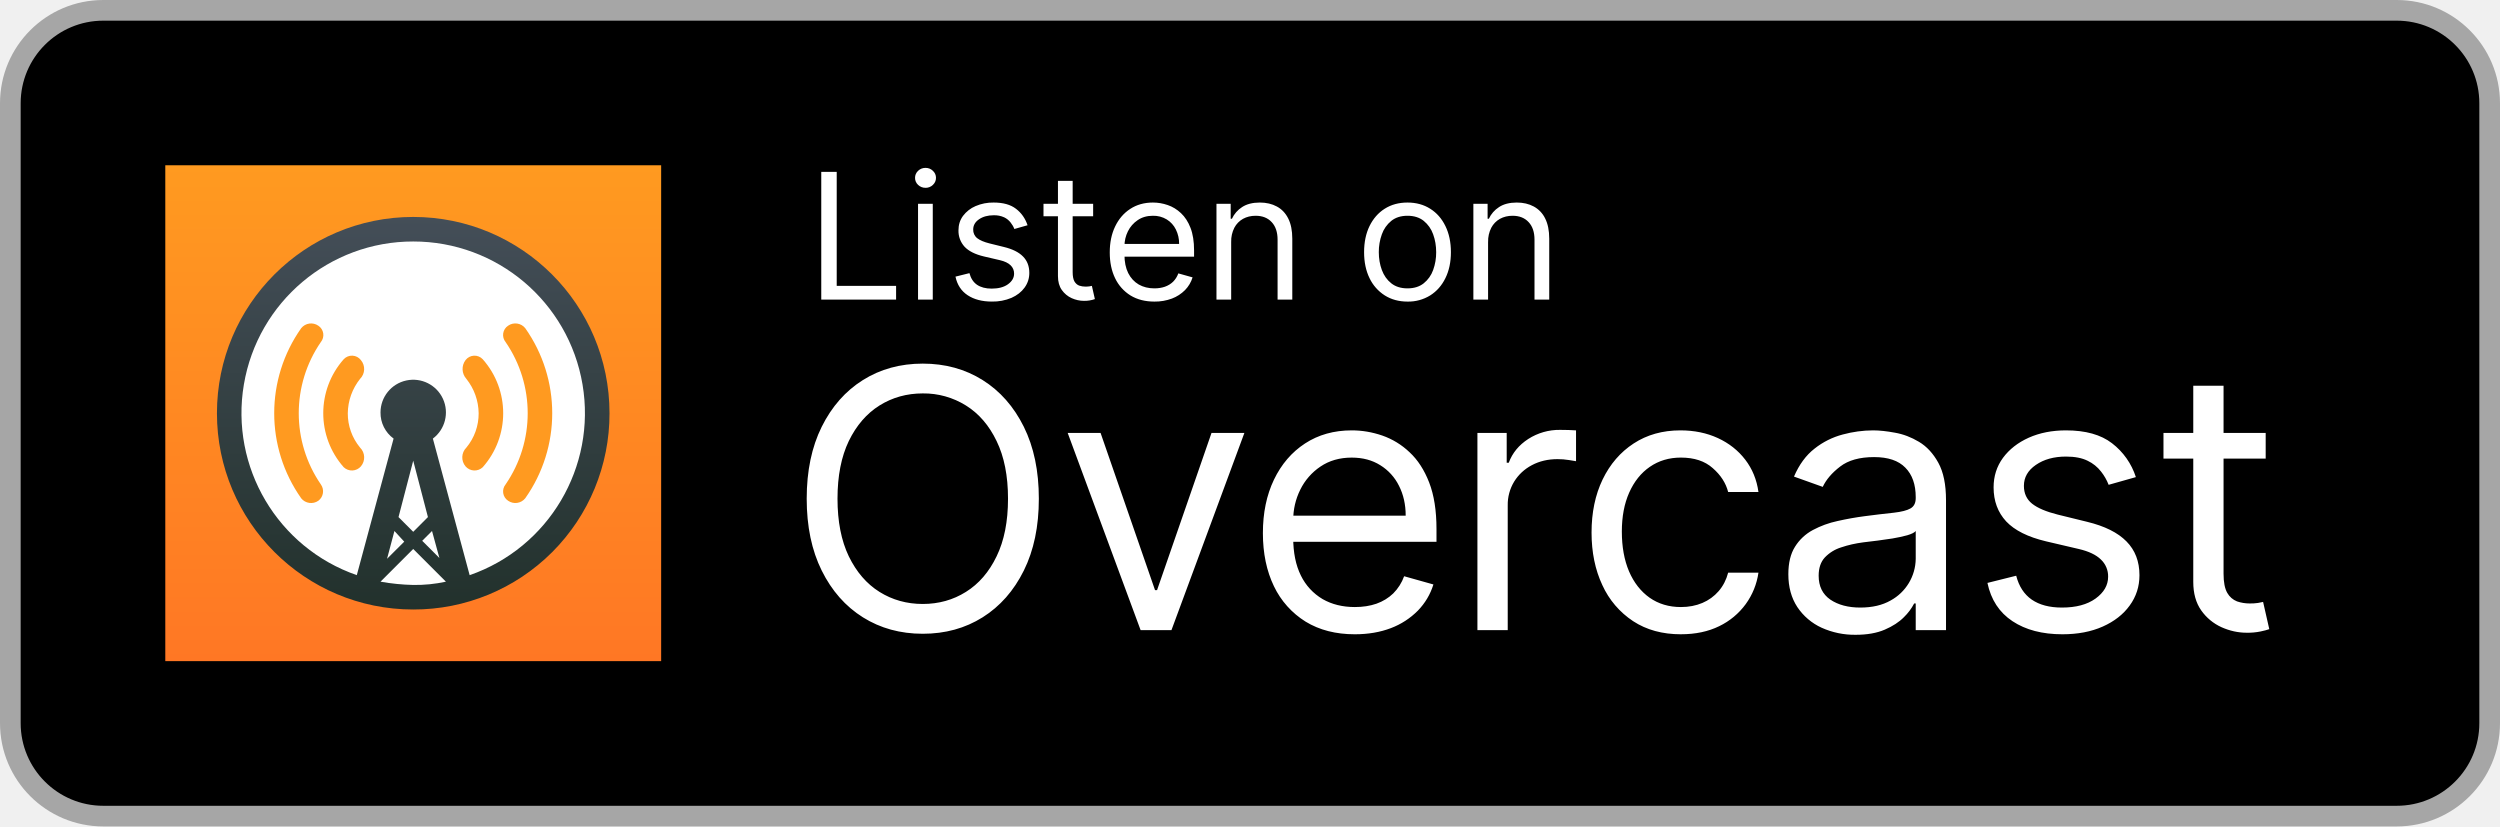
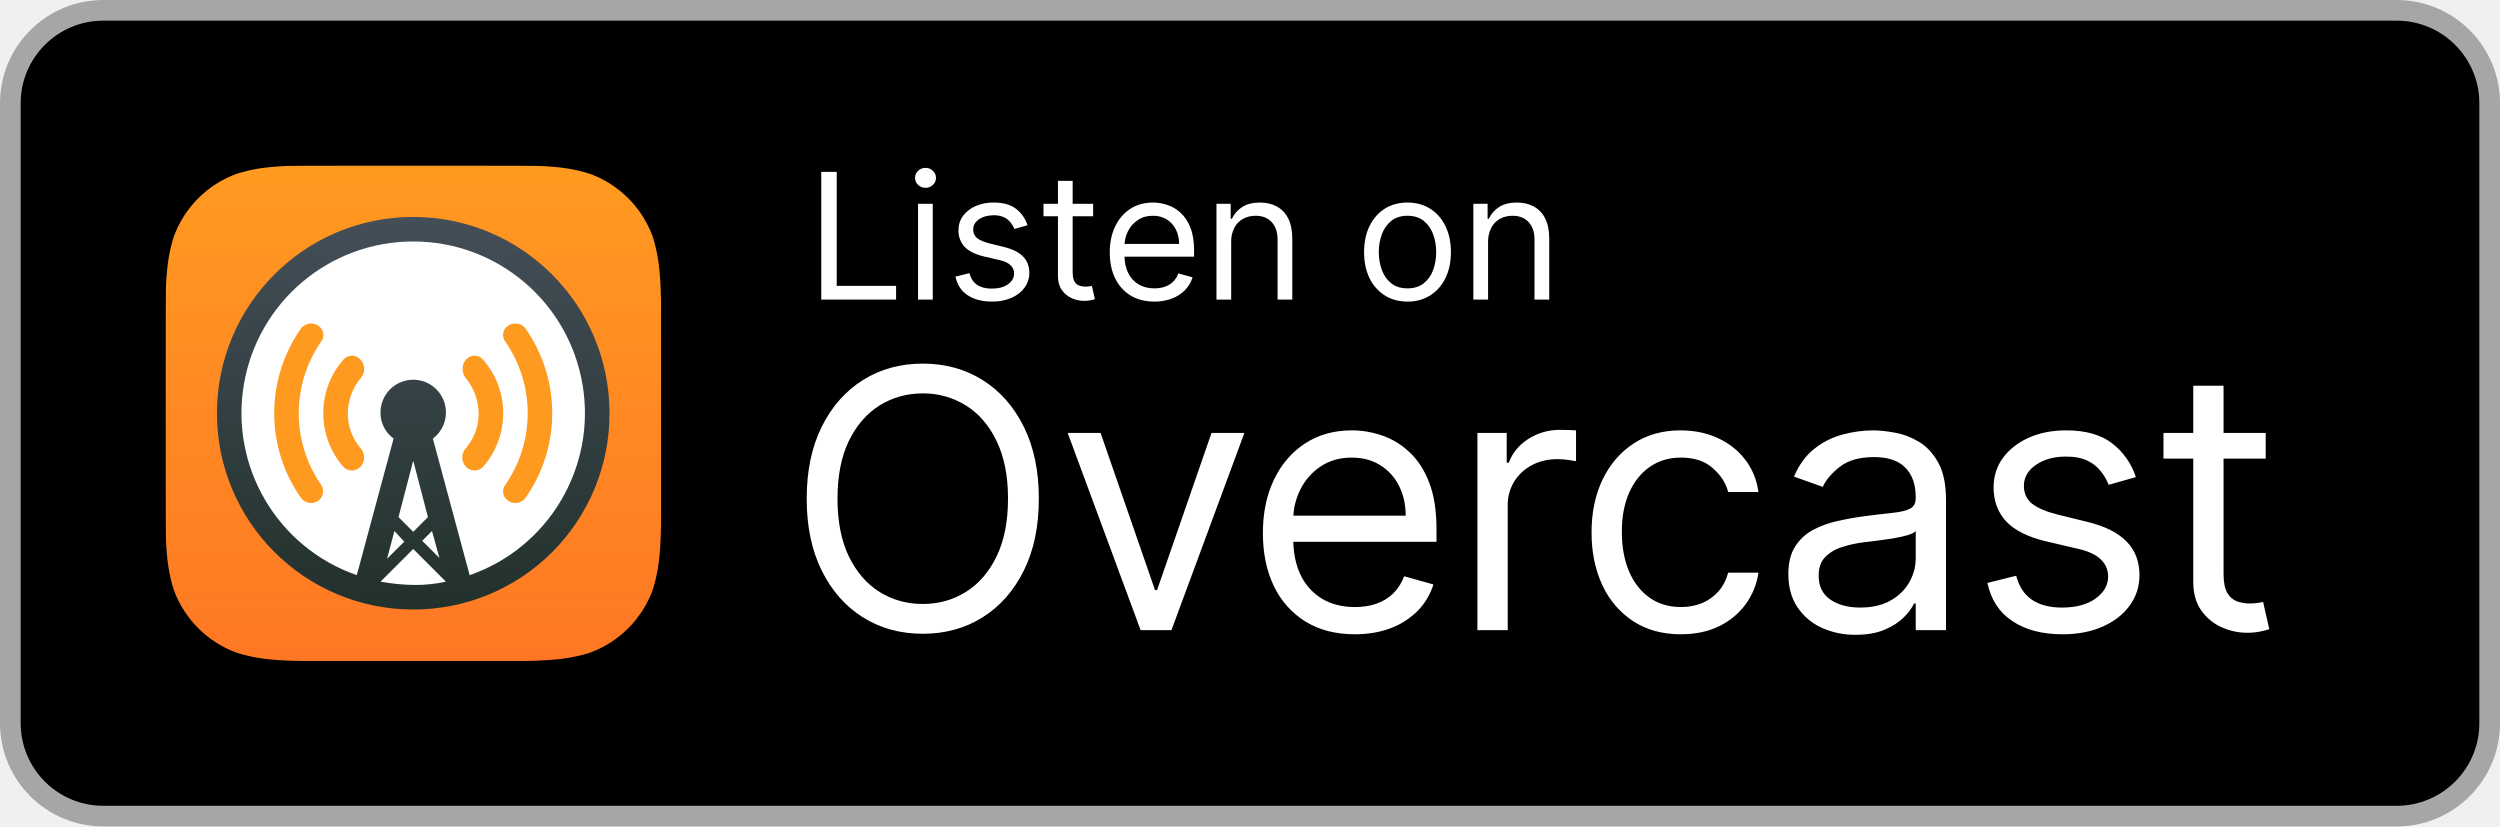
<svg xmlns="http://www.w3.org/2000/svg" fill="none" viewBox="0 0 121 40">
  <defs>
-     <linearGradient id="overcast-dark__b" x1="0" x2="0" y1="0" y2="24" gradientUnits="userSpaceOnUse">
+     <linearGradient id="overcast-dark__c" x1="0" x2="0" y1="0" y2="24" gradientUnits="userSpaceOnUse">
      <stop stop-color="#FF9A20" />
      <stop offset="1" stop-color="#FF7724" />
    </linearGradient>
-     <linearGradient id="overcast-dark__c" x1="10.5" x2="10.5" y1="10.5" y2="29.5" gradientUnits="userSpaceOnUse">
+     <linearGradient id="overcast-dark__d" x1="10.5" x2="10.5" y1="10.5" y2="29.5" gradientUnits="userSpaceOnUse">
      <stop stop-color="#444E58" />
      <stop offset="1" stop-color="#22312C" />
    </linearGradient>
    <clipPath id="overcast-dark__a">
      <path fill="#fff" d="M8 8h24v24H8z" />
    </clipPath>
  </defs>
  <rect width="120" height="39" x=".5" y=".5" fill="#000" rx="4.5" />
  <rect width="120" height="39" x=".5" y=".5" stroke="#A6A6A6" rx="4.5" />
  <g clip-path="url(#overcast-dark__a)">
-     <path fill="url(#overcast-dark__b)" d="M0 0h24v24H0z" transform="translate(8 8)" />
-     <path fill="#fff" fill-rule="evenodd" d="M20 29a9 9 0 1 0 0-18 9 9 0 0 0 0 18Z" clip-rule="evenodd" />
-     <path fill="url(#overcast-dark__c)" fill-rule="evenodd" d="M10.5 20a9.5 9.5 0 0 0 9.5 9.5 9.477 9.477 0 0 0 9.5-9.5 9.5 9.5 0 0 0-19 0Zm10.212 5.027L20 25.74l-.712-.713.712-2.73.712 2.73Zm-1.622.673-.357 1.346.832-.83-.475-.516Zm1.345.475.475-.475.357 1.307-.832-.832Zm1.149 1.98L20 26.57l-1.583 1.583c.523.094 1.052.147 1.583.159a6.93 6.93 0 0 0 1.584-.159Zm-9.78-9.547A8.305 8.305 0 0 1 20 11.688a8.305 8.305 0 0 1 2.731 16.15l-1.78-6.61a1.583 1.583 0 1 0-2.534-1.267c-.008.5.229.972.633 1.266l-1.781 6.61a8.304 8.304 0 0 1-5.465-9.23Z" clip-rule="evenodd" />
-     <path fill="#FF9A20" fill-rule="evenodd" d="M14.577 24.117a.614.614 0 0 0 .831.119.571.571 0 0 0 .12-.792 6.083 6.083 0 0 1 0-6.887.538.538 0 0 0-.12-.792.614.614 0 0 0-.83.119 7.14 7.14 0 0 0 0 8.233Zm10.015.119a.614.614 0 0 0 .83-.12 7.14 7.14 0 0 0 0-8.232.614.614 0 0 0-.83-.12.538.538 0 0 0-.12.793 6.083 6.083 0 0 1 0 6.887.538.538 0 0 0 .12.792Zm-2.02-2.573a.672.672 0 0 0-.039.91.575.575 0 0 0 .832.04 3.944 3.944 0 0 0 0-5.225.545.545 0 0 0-.832.04.715.715 0 0 0 .04.91A2.72 2.72 0 0 1 23.167 20a2.583 2.583 0 0 1-.594 1.663Zm-5.105.91a.575.575 0 0 1-.832.04 3.944 3.944 0 0 1 0-5.225.544.544 0 0 1 .832.04.672.672 0 0 1-.04.91A2.718 2.718 0 0 0 16.833 20a2.584 2.584 0 0 0 .594 1.663.67.67 0 0 1 .04.91Z" clip-rule="evenodd" />
+     <mask id="overcast-dark__b" width="25" height="25" x="8" y="8" maskUnits="userSpaceOnUse" style="mask-type:alpha">
+       <path fill="#000" fill-rule="evenodd" d="M16.37 8h7.264c2.41 0 3.613 0 4.911.41a5.098 5.098 0 0 1 3.048 3.047c.41 1.298.41 2.502.41 4.912v7.265c0 2.41 0 3.613-.41 4.911a5.098 5.098 0 0 1-3.048 3.048c-1.298.41-2.501.41-4.911.41h-7.265c-2.41 0-3.614 0-4.912-.41a5.098 5.098 0 0 1-3.047-3.048C8 27.247 8 26.044 8 23.634v-7.265c0-2.41 0-3.614.41-4.912a5.096 5.096 0 0 1 3.05-3.047C12.758 8 13.96 8 16.372 8" clip-rule="evenodd" />
+     </mask>
+     <g mask="url(#overcast-dark__b)">
+       <path fill="url(#overcast-dark__c)" d="M0 0h24v24H0z" transform="translate(8 8)" />
+       <path fill="#fff" fill-rule="evenodd" d="M20 29a9 9 0 1 0 0-18 9 9 0 0 0 0 18Z" clip-rule="evenodd" />
+       <path fill="url(#overcast-dark__d)" fill-rule="evenodd" d="M10.5 20a9.5 9.5 0 0 0 9.5 9.5 9.477 9.477 0 0 0 9.5-9.5 9.5 9.5 0 0 0-19 0Zm10.212 5.027L20 25.74l-.712-.713.712-2.73.712 2.73Zm-1.622.673-.357 1.346.832-.83-.475-.516Zm1.345.475.475-.475.357 1.307-.832-.832Zm1.149 1.98L20 26.57l-1.583 1.583c.523.094 1.052.147 1.583.159a6.93 6.93 0 0 0 1.584-.159Zm-9.78-9.547A8.305 8.305 0 0 1 20 11.688a8.305 8.305 0 0 1 2.731 16.15l-1.78-6.61a1.583 1.583 0 1 0-2.534-1.267c-.008.5.229.972.633 1.266l-1.781 6.61a8.304 8.304 0 0 1-5.465-9.23Z" clip-rule="evenodd" />
+       <path fill="#FF9A20" fill-rule="evenodd" d="M14.577 24.117a.614.614 0 0 0 .831.119.571.571 0 0 0 .12-.792 6.083 6.083 0 0 1 0-6.887.538.538 0 0 0-.12-.792.614.614 0 0 0-.83.119 7.14 7.14 0 0 0 0 8.233Zm10.015.119a.614.614 0 0 0 .83-.12 7.14 7.14 0 0 0 0-8.232.614.614 0 0 0-.83-.12.538.538 0 0 0-.12.793 6.083 6.083 0 0 1 0 6.887.538.538 0 0 0 .12.792Zm-2.02-2.573a.672.672 0 0 0-.039.91.575.575 0 0 0 .832.04 3.944 3.944 0 0 0 0-5.225.545.545 0 0 0-.832.04.715.715 0 0 0 .04.91A2.72 2.72 0 0 1 23.167 20a2.583 2.583 0 0 1-.594 1.663Zm-5.105.91a.575.575 0 0 1-.832.04 3.944 3.944 0 0 1 0-5.225.544.544 0 0 1 .832.04.672.672 0 0 1-.04.91A2.718 2.718 0 0 0 16.833 20a2.584 2.584 0 0 0 .594 1.663.67.67 0 0 1 .04.91Z" clip-rule="evenodd" />
+     </g>
  </g>
  <path fill="#fff" d="M39.749 14.5V8.318h.748v5.518h2.874v.664h-3.622Zm4.684 0V9.864h.713V14.5h-.713Zm.362-5.41a.506.506 0 0 1-.359-.141.456.456 0 0 1-.148-.341c0-.133.05-.247.148-.341.1-.095.22-.142.36-.142.138 0 .257.047.356.142.1.094.15.208.15.341 0 .133-.05.246-.15.341a.496.496 0 0 1-.357.142Zm4.94 1.812-.64.181c-.04-.107-.1-.21-.179-.31a.865.865 0 0 0-.313-.254 1.14 1.14 0 0 0-.51-.1c-.284 0-.52.065-.71.196-.187.129-.28.293-.28.492a.51.51 0 0 0 .192.42c.13.102.33.188.604.256l.688.17c.415.1.724.254.927.461.203.206.305.47.305.794 0 .266-.077.503-.23.713-.15.209-.362.374-.633.495a2.33 2.33 0 0 1-.948.18c-.473 0-.864-.102-1.174-.307-.31-.205-.506-.505-.589-.9l.676-.169c.065.25.186.437.365.562.182.124.418.187.71.187.332 0 .595-.07.79-.211.198-.143.296-.314.296-.514a.54.54 0 0 0-.169-.404c-.112-.11-.285-.193-.519-.248l-.773-.18c-.424-.101-.736-.257-.935-.469a1.133 1.133 0 0 1-.296-.8c0-.261.073-.493.22-.694a1.5 1.5 0 0 1 .607-.474 2.13 2.13 0 0 1 .875-.172c.46 0 .82.1 1.081.302.264.201.45.467.561.797Zm3.173-1.038v.603h-2.403v-.603h2.403Zm-1.703-1.111h.712v4.419c0 .201.03.352.088.453.06.098.137.165.23.199a.92.92 0 0 0 .298.048c.079 0 .143-.004.194-.012l.12-.024.145.64a1.491 1.491 0 0 1-.531.085c-.201 0-.399-.044-.592-.13a1.177 1.177 0 0 1-.477-.396c-.125-.177-.187-.4-.187-.67V8.753Zm4.668 5.844c-.447 0-.832-.099-1.156-.296a1.99 1.99 0 0 1-.745-.833c-.174-.358-.26-.775-.26-1.25s.086-.893.26-1.256c.175-.364.418-.648.73-.85.314-.206.68-.309 1.099-.309.241 0 .48.04.715.121.236.08.45.211.643.392.193.18.347.417.462.713.115.296.172.66.172 1.092v.302h-3.574v-.616h2.85a1.52 1.52 0 0 0-.157-.7 1.183 1.183 0 0 0-.441-.486 1.234 1.234 0 0 0-.67-.178c-.284 0-.53.07-.737.212a1.39 1.39 0 0 0-.474.543c-.11.223-.166.463-.166.718v.41c0 .35.06.648.181.891.123.242.293.426.51.553.218.124.47.187.758.187.187 0 .356-.027.507-.079.153-.054.285-.135.396-.241.11-.109.196-.244.256-.405l.689.193a1.526 1.526 0 0 1-.366.616 1.78 1.78 0 0 1-.634.41 2.35 2.35 0 0 1-.848.146Zm3.716-2.886V14.5h-.712V9.864h.688v.724h.06a1.33 1.33 0 0 1 .495-.567c.222-.145.507-.218.858-.218.313 0 .588.065.823.193.236.127.42.32.55.58.13.258.196.584.196.978V14.5h-.712v-2.898c0-.364-.095-.648-.284-.85-.19-.206-.449-.309-.779-.309-.227 0-.43.05-.61.148a1.058 1.058 0 0 0-.42.432 1.43 1.43 0 0 0-.153.688Zm8.534 2.886c-.419 0-.786-.1-1.102-.3a2.018 2.018 0 0 1-.736-.835c-.175-.358-.263-.777-.263-1.256 0-.483.088-.905.263-1.265.177-.36.422-.64.736-.839.316-.2.683-.299 1.102-.299.418 0 .785.1 1.099.3.316.198.561.478.736.838.177.36.266.782.266 1.265 0 .479-.089.898-.266 1.256-.175.358-.42.636-.736.836a2.01 2.01 0 0 1-1.1.299Zm0-.64c.318 0 .58-.082.785-.245a1.44 1.44 0 0 0 .456-.643 2.47 2.47 0 0 0 .147-.863c0-.31-.049-.599-.147-.866a1.46 1.46 0 0 0-.456-.65c-.206-.164-.467-.247-.785-.247s-.58.083-.785.248a1.46 1.46 0 0 0-.456.649 2.487 2.487 0 0 0-.148.866c0 .31.05.598.148.863.099.266.25.48.456.643.205.163.467.245.785.245Zm3.9-2.246V14.5h-.712V9.864H72v.724h.06c.11-.235.274-.424.496-.567.221-.145.507-.218.857-.218.314 0 .589.065.824.193a1.3 1.3 0 0 1 .55.58c.13.258.196.584.196.978V14.5h-.713v-2.898c0-.364-.094-.648-.284-.85-.189-.206-.448-.309-.778-.309-.228 0-.43.05-.61.148a1.059 1.059 0 0 0-.42.432 1.43 1.43 0 0 0-.154.688ZM50.28 24.136c0 1.343-.242 2.503-.727 3.48-.485.978-1.15 1.732-1.995 2.263-.845.53-1.81.795-2.896.795-1.085 0-2.05-.265-2.896-.795-.845-.53-1.51-1.285-1.995-2.263-.485-.977-.727-2.137-.727-3.48 0-1.342.242-2.502.727-3.48.485-.977 1.15-1.732 1.995-2.262.845-.53 1.81-.795 2.896-.795 1.085 0 2.05.265 2.896.795.845.53 1.51 1.285 1.995 2.262.485.978.727 2.138.727 3.48Zm-1.492 0c0-1.102-.184-2.032-.553-2.79-.364-.758-.86-1.332-1.485-1.721a3.852 3.852 0 0 0-2.088-.584c-.77 0-1.469.194-2.094.584-.622.39-1.117.963-1.486 1.721-.364.758-.547 1.688-.547 2.79s.183 2.033.547 2.79c.37.759.864 1.333 1.486 1.722.625.39 1.323.584 2.094.584.77 0 1.467-.194 2.088-.584.626-.39 1.12-.963 1.485-1.721.369-.758.553-1.689.553-2.79Zm11.44-3.181-3.53 9.545h-1.492l-3.53-9.546h1.592l2.635 7.607h.099l2.635-7.607h1.59Zm5.346 9.744c-.92 0-1.713-.203-2.38-.61a4.087 4.087 0 0 1-1.535-1.714c-.356-.738-.535-1.595-.535-2.573s.178-1.84.535-2.585c.36-.75.862-1.334 1.504-1.753.646-.422 1.4-.634 2.262-.634.497 0 .988.083 1.473.249a3.65 3.65 0 0 1 1.323.808c.398.368.715.857.951 1.466.236.61.354 1.36.354 2.25v.621h-7.358v-1.267h5.867c0-.539-.108-1.02-.323-1.442a2.435 2.435 0 0 0-.908-1c-.389-.245-.849-.367-1.38-.367-.583 0-1.089.145-1.516.435a2.862 2.862 0 0 0-.975 1.118c-.228.46-.342.953-.342 1.48v.845c0 .72.124 1.332.373 1.833a2.69 2.69 0 0 0 1.05 1.137c.448.257.968.385 1.56.385.385 0 .733-.053 1.044-.161.315-.112.586-.278.814-.497a2.26 2.26 0 0 0 .528-.833l1.417.398c-.149.48-.4.903-.752 1.267a3.67 3.67 0 0 1-1.305.846c-.518.198-1.1.298-1.746.298Zm5.933-.199v-9.546h1.417v1.442h.1c.174-.472.489-.855.944-1.15a2.78 2.78 0 0 1 1.541-.44c.108 0 .243.002.404.006.162.004.284.01.367.018v1.492a4.398 4.398 0 0 0-.342-.056 3.364 3.364 0 0 0-.553-.044c-.464 0-.878.098-1.243.292-.36.191-.646.456-.857.796a2.145 2.145 0 0 0-.311 1.15v6.04h-1.467Zm9.849.199c-.895 0-1.666-.211-2.312-.634a4.137 4.137 0 0 1-1.491-1.746c-.348-.742-.522-1.59-.522-2.542 0-.97.178-1.825.534-2.567.36-.745.862-1.327 1.504-1.746.646-.422 1.4-.634 2.262-.634.671 0 1.276.125 1.815.373.538.249.98.597 1.323 1.044.344.448.558.97.64 1.566h-1.466c-.112-.435-.36-.82-.746-1.156-.381-.34-.895-.51-1.541-.51-.572 0-1.073.15-1.504.448-.427.294-.76.71-1 1.25-.237.534-.355 1.161-.355 1.882 0 .738.116 1.38.348 1.927.236.547.568.971.995 1.274.43.302.936.453 1.516.453.381 0 .727-.066 1.038-.198a2.14 2.14 0 0 0 .789-.572c.215-.249.369-.547.46-.895h1.466a3.398 3.398 0 0 1-.615 1.522 3.438 3.438 0 0 1-1.286 1.07c-.53.26-1.148.39-1.852.39Zm8.456.025a3.878 3.878 0 0 1-1.646-.342 2.826 2.826 0 0 1-1.175-1c-.29-.44-.435-.97-.435-1.591 0-.547.108-.99.323-1.33a2.28 2.28 0 0 1 .864-.808 4.54 4.54 0 0 1 1.193-.435c.44-.1.88-.178 1.324-.236a56.63 56.63 0 0 1 1.41-.168c.365-.042.63-.11.796-.205.17-.096.255-.261.255-.498v-.05c0-.612-.168-1.089-.504-1.428-.331-.34-.834-.51-1.51-.51-.7 0-1.249.153-1.646.46-.398.306-.678.634-.84.982l-1.392-.498c.249-.58.58-1.031.995-1.354a3.727 3.727 0 0 1 1.367-.684 5.675 5.675 0 0 1 1.467-.199c.306 0 .658.038 1.056.112.402.07.79.218 1.162.441.377.224.69.562.938 1.013.25.452.373 1.057.373 1.815V30.5h-1.466v-1.293h-.075a2.58 2.58 0 0 1-.497.665c-.232.236-.54.437-.926.603-.385.166-.855.249-1.41.249Zm.224-1.318c.58 0 1.069-.114 1.467-.341a2.328 2.328 0 0 0 1.218-2.02v-1.343c-.062.075-.2.143-.41.205-.208.058-.448.11-.721.156a32.691 32.691 0 0 1-1.405.186c-.38.05-.737.13-1.069.243a1.842 1.842 0 0 0-.795.49c-.199.216-.298.51-.298.883 0 .51.188.895.565 1.156.381.257.864.385 1.448.385Zm13.34-6.314-1.318.373a2.465 2.465 0 0 0-.366-.64 1.782 1.782 0 0 0-.647-.522c-.273-.137-.623-.205-1.05-.205-.584 0-1.071.135-1.46.404-.386.265-.578.603-.578 1.013 0 .364.132.652.397.864.266.211.68.387 1.243.528l1.417.348c.854.207 1.49.524 1.908.95.418.423.628.968.628 1.635 0 .547-.158 1.036-.473 1.467-.31.43-.745.77-1.305 1.019-.559.249-1.209.373-1.951.373-.974 0-1.78-.211-2.418-.634-.638-.423-1.041-1.04-1.211-1.852l1.392-.348c.132.514.383.9.752 1.156.373.257.86.385 1.46.385.684 0 1.226-.145 1.628-.435.406-.294.609-.646.609-1.056a1.11 1.11 0 0 0-.348-.833c-.232-.228-.588-.398-1.069-.51l-1.59-.372c-.875-.208-1.517-.529-1.927-.964-.406-.439-.609-.988-.609-1.646 0-.54.151-1.015.454-1.43.306-.414.723-.74 1.249-.976.53-.236 1.13-.354 1.802-.354.945 0 1.686.207 2.225.622a3.35 3.35 0 0 1 1.156 1.64Zm6.283-2.137v1.242h-4.947v-1.242h4.947Zm-3.505-2.287h1.466v9.098c0 .414.06.725.181.932a.93.93 0 0 0 .472.41c.195.066.4.1.615.1a2.6 2.6 0 0 0 .398-.025l.248-.05.299 1.317c-.1.038-.239.075-.417.112a3.059 3.059 0 0 1-.677.062c-.414 0-.82-.089-1.218-.267a2.417 2.417 0 0 1-.982-.814c-.257-.365-.385-.825-.385-1.38v-9.495Z" />
</svg>
